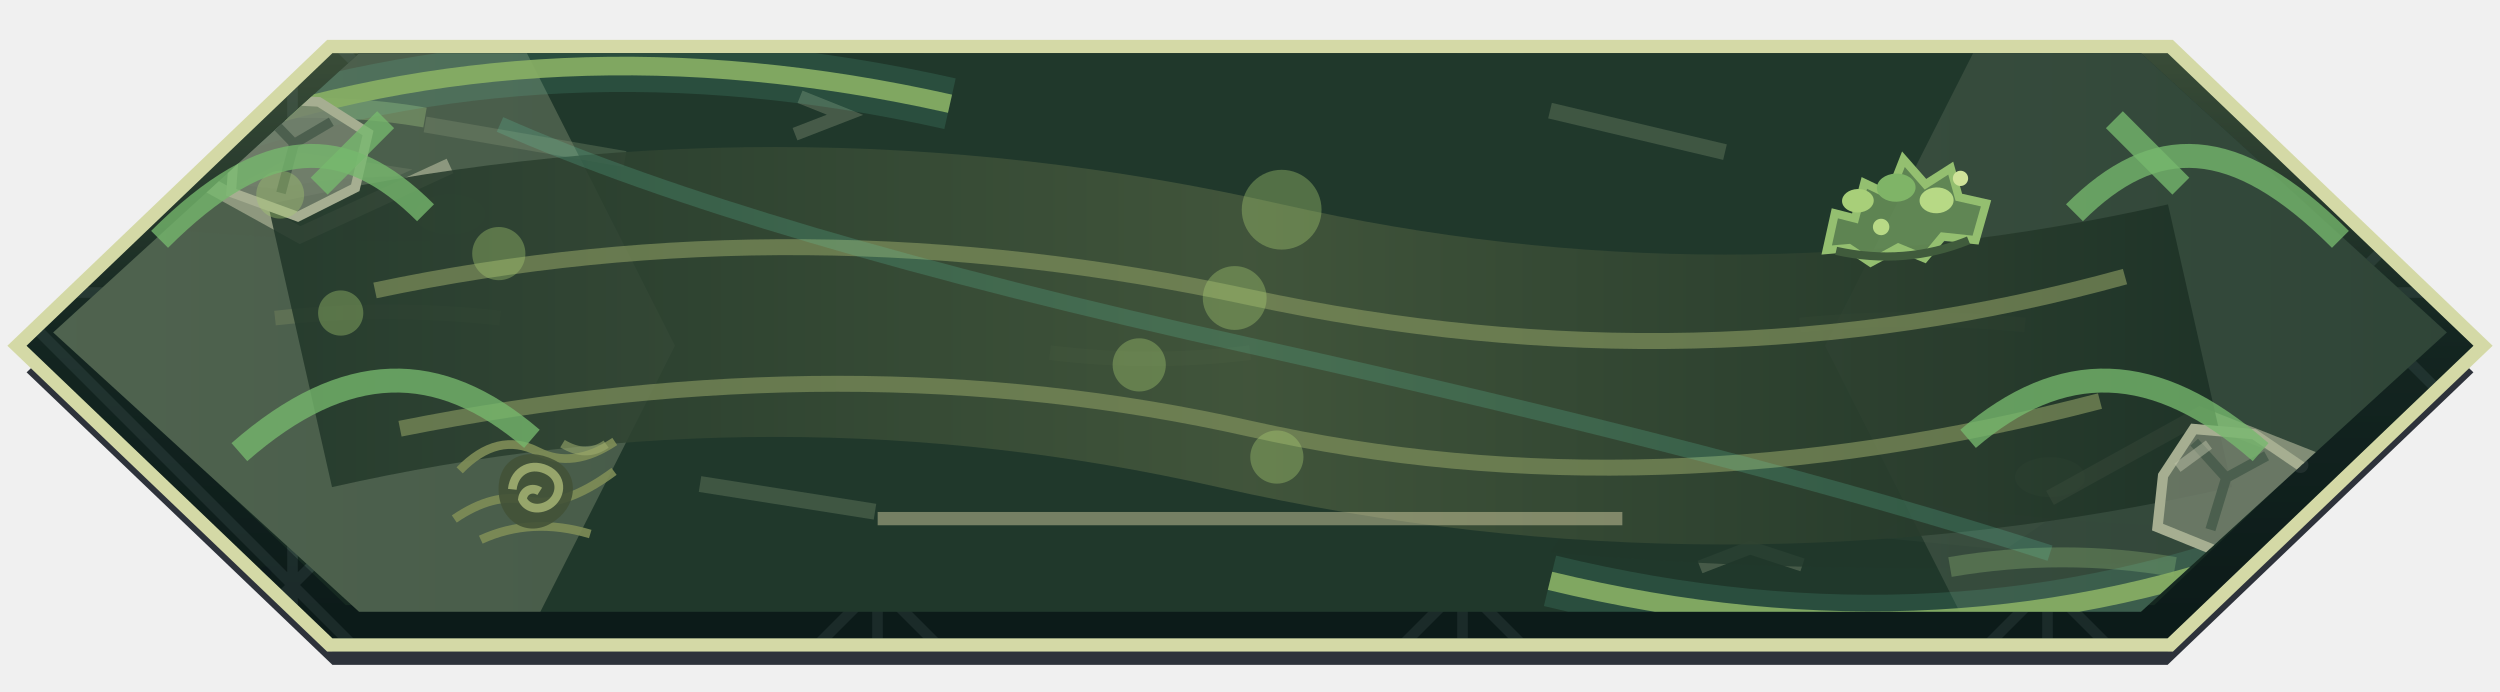
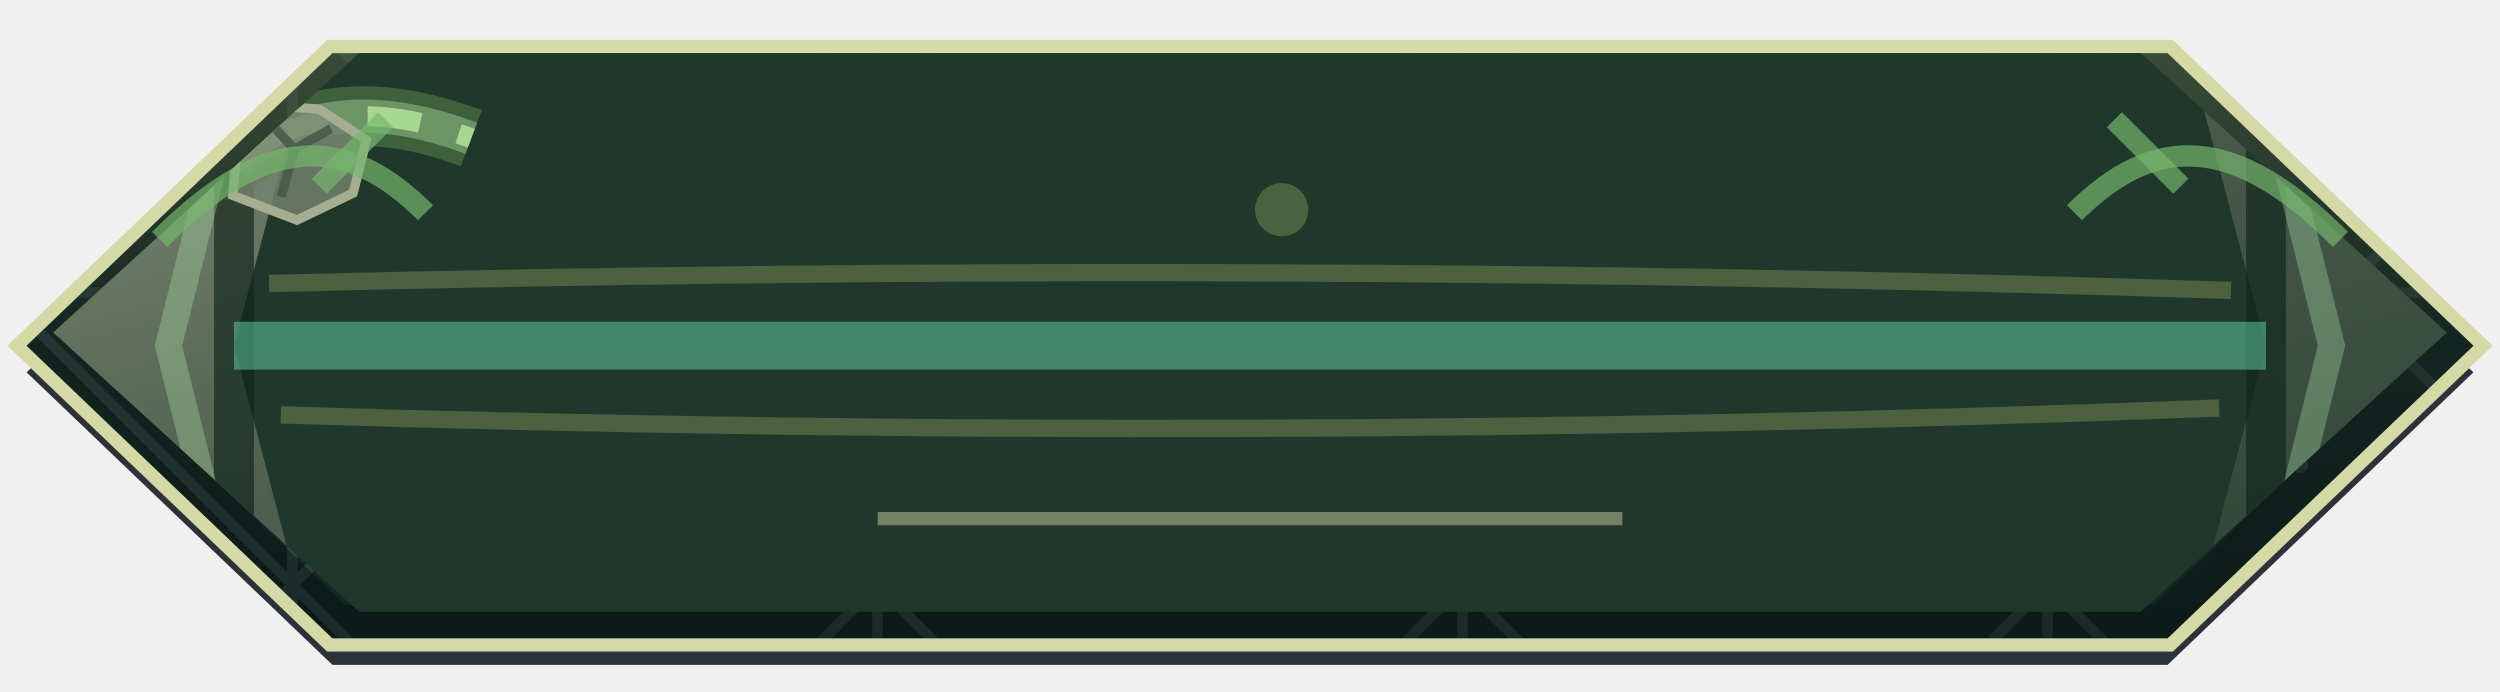
<svg xmlns="http://www.w3.org/2000/svg" width="376" height="104" viewBox="0 0 188 52" role="img" aria-label="M7 secondary-hex-button pressed" data-style="m11-enchanted-forest@0.1.0" data-geometry-shape="wide-hexagon" data-corner-radius="2" data-end-cap-depth="23">
  <defs>
    <linearGradient id="m11-secondary-hex-button-188x52-pressed-plate" x1="0" y1="0" x2="0" y2="1">
      <stop offset="0" stop-color="#5C7650" />
      <stop offset=".48" stop-color="#20382B" />
      <stop offset="1" stop-color="#13251E" />
    </linearGradient>
    <linearGradient id="m11-secondary-hex-button-188x52-pressed-primary" x1="0" y1="0" x2="0" y2="1">
      <stop offset="0" stop-color="#F1E8C8" />
      <stop offset=".45" stop-color="#66D9B2" />
      <stop offset="1" stop-color="#2A856F" />
    </linearGradient>
    <linearGradient id="m11-secondary-hex-button-188x52-pressed-energy" x1="0" y1="0" x2="1" y2="0">
      <stop offset="0" stop-color="#B8E0A5" stop-opacity="0" />
      <stop offset=".5" stop-color="#B8E0A5" stop-opacity=".86" />
      <stop offset="1" stop-color="#B8E0A5" stop-opacity="0" />
    </linearGradient>
    <pattern id="m11-secondary-hex-button-188x52-pressed-grain" width="28" height="28" patternUnits="userSpaceOnUse">
      <circle cx="5" cy="7" r=".6" fill="#FFFFFF" fill-opacity=".12" />
      <circle cx="20" cy="15" r=".45" fill="#061321" fill-opacity=".2" />
    </pattern>
    <pattern id="m11-secondary-hex-button-188x52-pressed-plate-pattern" width="44" height="44" patternUnits="userSpaceOnUse">
      <path d="M0 22H44M22 0V44M0 22L22 0 44 22 22 44Z" fill="none" stroke="#D8FBFF" stroke-opacity=".12" stroke-width=".8" />
    </pattern>
    <mask id="m11-secondary-hex-button-188x52-pressed-mask">
      <path d="M25 4H163L186 26L163 48H25L2 26Z" fill="white" />
    </mask>
  </defs>
  <g opacity="1">
    <g id="m11-secondary-hex-button-188x52-pressed-outer-shadow" data-layer="outer-shadow" transform="translate(0 2)">
      <path d="M25 4H163L186 26L163 48H25L2 26Z" fill="#020812" opacity=".82" />
    </g>
    <g id="m11-secondary-hex-button-188x52-pressed-connected-depth" data-layer="connected-depth" transform="translate(0 1)">
      <path d="M25 4H163L186 26L163 48H25L2 26Z" fill="#071522" opacity=".9" />
    </g>
    <g id="m11-secondary-hex-button-188x52-pressed-outer-frame" data-layer="outer-frame">
      <path d="M25 4H163L186 26L163 48H25L2 26Z" fill="#071421" stroke="#D4D9A6" stroke-width="2" stroke-linejoin="miter" />
    </g>
    <g id="m11-secondary-hex-button-188x52-pressed-inner-plate-fill" data-layer="inner-plate-fill">
      <path d="M25 4H163L186 26L163 48H25L2 26Z" fill="url(#m11-secondary-hex-button-188x52-pressed-plate)" />
    </g>
    <g id="m11-secondary-hex-button-188x52-pressed-surface-grain" data-layer="surface-grain" data-material-source="m8-ice-grain" mask="url(#m11-secondary-hex-button-188x52-pressed-mask)">
      <rect width="188" height="52" fill="url(#m11-secondary-hex-button-188x52-pressed-grain)" />
    </g>
    <g id="m11-secondary-hex-button-188x52-pressed-surface-pattern" data-layer="surface-pattern" data-material-source="m8-crystal-facet-pattern" mask="url(#m11-secondary-hex-button-188x52-pressed-mask)">
      <rect width="188" height="52" fill="url(#m11-secondary-hex-button-188x52-pressed-plate-pattern)" />
    </g>
    <g id="m11-secondary-hex-button-188x52-pressed-side-bevel-shade" data-layer="side-bevel-shade" mask="url(#m11-secondary-hex-button-188x52-pressed-mask)">
      <path d="M25 4H163L186 26L163 48H25L2 26Z" fill="none" stroke="#020812" stroke-opacity=".38" stroke-width="5" />
    </g>
    <g id="m11-secondary-hex-button-188x52-pressed-top-bevel-highlight" data-layer="top-bevel-highlight" mask="url(#m11-secondary-hex-button-188x52-pressed-mask)">
      <path d="M33 10H155" stroke="#FFFFFF" stroke-opacity=".55" stroke-width="3" stroke-linecap="square" />
    </g>
    <g id="m11-secondary-hex-button-188x52-pressed-cold-edge-accent" data-layer="cold-edge-accent" data-material-source="m8-cold-edge-accent" mask="url(#m11-secondary-hex-button-188x52-pressed-mask)">
      <rect x="23" y="8" width="142" height="8" fill="url(#m11-secondary-hex-button-188x52-pressed-energy)" />
    </g>
    <g id="m11-secondary-hex-button-188x52-pressed-ornament-decal" data-layer="ornament-decal" data-material-source="m7-ornament-marks" mask="url(#m11-secondary-hex-button-188x52-pressed-mask)">
      <path d="M31 39h16M141 39h16" stroke="#E6FCFF" stroke-opacity=".5" stroke-width="2" />
    </g>
    <g id="m11-secondary-hex-button-material-stack" data-layer="forest-material-stack" data-material-families="weathered-stone,dark-wood,moss-lichen">
      <path d="M27 4H161L184 25L161 46H27L4 25Z" fill="#20382B" />
    </g>
-     <g id="m11-secondary-hex-button-material-detail" data-layer="forest-material-detail" data-material-channels="stone-chips,wood-grain,moss-mask" data-detail-scale="component">
-       <path d="M31.96 9.36l15.04 2.6M116.56 8.32l13.16 3.12M52.64 36.4l13.16 2.08" stroke="#6B8063" stroke-width="1.2" stroke-opacity=".72" />
-     </g>
-     <g id="m11-secondary-hex-button-material-face-depth" data-layer="forest-material-face-depth" data-material-source="shared-face-geometry">
-       <clipPath id="m11-secondary-hex-button-face-clip">
+     <g id="m11-secondary-hex-button-integrated-material-regions" data-layer="forest-integrated-material-regions" data-integration="construction-profile-connected" data-variation-seed="51731" data-density-class="secondary-hex-button" data-cluster-budget="1" data-speckle-budget="1" data-ornament-budget="2" data-profile-stages="3" data-state-contract="contained-energy-compression" data-state="pressed">
+       <defs>
+         <linearGradient id="m11-secondary-hex-button-stone-construction-depth" x2="1" y2="1">
+           <stop stop-color="#BAC0A1" stop-opacity=".76" />
+           <stop offset=".42" stop-color="#697765" stop-opacity=".72" />
+           <stop offset="1" stop-color="#263C33" stop-opacity=".92" />
+         </linearGradient>
+         <linearGradient id="m11-secondary-hex-button-wood-construction-depth" x2=".8" y2=".2">
+           <stop stop-color="#172B21" />
+           <stop offset=".45" stop-color="#4A5B3D" />
+           <stop offset=".7" stop-color="#293C2C" />
+           <stop offset="1" stop-color="#12251C" />
+         </linearGradient>
+       </defs>
+       <clipPath id="m11-secondary-hex-button-construction-clip">
        <path d="M27 4H161L184 25L161 46H27L4 25Z" />
      </clipPath>
-       <g clip-path="url(#m11-secondary-hex-button-face-clip)">
-         <g data-layer="forest-weathered-stone">
-           <path d="M22.56 11.44l8.46 1.3 -4.7 2.08 -8.46 -0.936ZM144.76 37.96l9.4 1.04 -3.384 2.34 -9.776 -0.936Z" fill="#7C8D70" fill-opacity=".45" />
-           <path d="M60.16 7.28l3.384 1.352 -3.76 1.456M127.84 42.64l3.76 -1.456 3.948 1.3" fill="none" stroke="#9BA687" stroke-width="1" stroke-opacity=".55" />
+       <g clip-path="url(#m11-secondary-hex-button-construction-clip)">
+         <g data-layer="forest-wood-surface-region" data-material-family="wood" data-growth-vector="horizontal-action" data-construction-profile="growth-vector-body,tapered-relief,masked-termination">
+           <path data-layer="forest-wood-growth-body" d="M17.597 26H170.403" stroke="url(#m11-secondary-hex-button-wood-construction-depth)" stroke-width="32.2" stroke-linecap="round" />
+           <path data-layer="forest-wood-relief-bands" d="M20.236 21.32Q94 19.447 167.764 21.84M21.116 31.2Q94 33.487 166.884 30.68" fill="none" stroke="#8A9C61" stroke-width="1.3" stroke-opacity="0.41" />
        </g>
-         <g data-layer="forest-dark-wood-grain">
-           <path d="M20.68 23.92q8.46 -0.936 16.92 0M78.96 26.52q7.52 0.936 15.04 0M135.36 24.44q8.46 -0.832 16.92 0" fill="none" stroke="#72854C" stroke-width="1.1" stroke-opacity=".62" />
+         <g data-layer="forest-stone-surface-region" data-material-family="stone" data-construction-profile="structural-end-plate,contact-occlusion,light-facing-bevel">
+           <path d="M0 0H24.44L17.597 26 24.44 52H0ZM188 0H163.56L170.403 26 163.56 52H188Z" fill="url(#m11-secondary-hex-button-stone-construction-depth)" fill-opacity="0.86" />
+           <path data-layer="forest-stone-contact-occlusion" d="M17.597 9.36V42.64M170.403 9.36V42.64" stroke="#10241C" stroke-width="3" stroke-opacity=".65" />
+           <path data-layer="forest-stone-light-facing-bevel" d="M0 1H24.44M163.56 1H188" stroke="#D9D9B2" stroke-width="1.5" stroke-opacity="0.32" />
        </g>
-         <g data-layer="forest-moss-growth-mask" fill="#9BCB78" fill-opacity=".48">
-           <ellipse cx="33.84" cy="16.12" rx="2.632" ry="1.5" />
-           <ellipse cx="154.16" cy="35.88" rx="2.632" ry="1.5" />
+         <g data-layer="forest-moss-surface-region" data-material-family="moss" data-substrate="stone-wood-end-seam" data-construction-profile="anchored-substrate,irregular-transition,receiver-tint">
+           <path data-layer="forest-moss-substrate" d="M17.597 12.48Q24.44 6.24 35.438 10.4" fill="none" stroke="#3E613C" stroke-width="4.5" />
+           <path data-layer="forest-moss-coverage-transition" d="M17.597 12.48Q24.44 6.24 35.438 10.4" fill="none" stroke="#9AC979" stroke-width="1.5" stroke-dasharray="8 3 4 3" />
+         </g>
+         <g data-layer="forest-living-light-surface-response" data-material-family="living-light" data-light-response="state-bound-material-receivers" data-receiver-opacity="0.48" data-edge-opacity="0.3">
+           <path data-layer="forest-wood-light-receiver" d="M17.597 26H170.403" fill="none" stroke="#66D9B2" stroke-width="3.6" stroke-opacity="0.48" />
+           <path data-layer="forest-edge-light-receiver" d="M17.597 6.24L12.67 26 17.597 45.76M170.403 6.24L175.33 26 170.403 45.76" fill="none" stroke="#B8F0B2" stroke-width="2" stroke-opacity="0.3" />
+           <path data-layer="forest-moss-light-receiver" d="M17.597 12.48Q24.44 6.24 35.438 10.4" fill="none" stroke="#C4F3B7" stroke-width="2.5" stroke-opacity="0.35" />
        </g>
      </g>
    </g>
-     <g id="m11-secondary-hex-button-material-restraint" data-layer="forest-material-restraint" data-restraint="edge-anchored-low-opacity">
-       <clipPath id="m11-secondary-hex-button-restraint-clip">
-         <path d="M27 4H161L184 25L161 46H27L4 25Z" />
-       </clipPath>
-       <g clip-path="url(#m11-secondary-hex-button-restraint-clip)">
-         <path d="M0 0H188V52H0Z" fill="#20382B" fill-opacity=".42" />
-         <g data-layer="forest-moss-edge-anchor" fill="#20382B" fill-opacity=".78">
-           <path d="M18.8 14.56q11.28 -2.6 24.44 0q9.4 2.08 20.68 -.01l-5.64 2.6q-26.32 2.08 -47 -.02Z" />
-           <path d="M118.44 38.48q15.04 -3.12 31.96 -.01q15.04 2.08 26.32 -.03l-3.76 3.12q-30.08 2.34 -56.4 -.01Z" />
-         </g>
-         <path d="M15.04 8.84q8.46 -1.456 16.92 0M146.64 42.64q8.46 -1.456 16.92 0" fill="none" stroke="#9BCB78" stroke-width="1.5" stroke-opacity=".42" />
-       </g>
-     </g>
-     <g id="m11-secondary-hex-button-integrated-material-regions" data-layer="forest-integrated-material-regions" data-integration="edge-anchored-connected" data-variation-seed="51731">
-       <defs>
-         <linearGradient id="m11-secondary-hex-button-stone-depth" x2="1">
-           <stop stop-color="#9BA687" stop-opacity=".68" />
-           <stop offset="1" stop-color="#425548" stop-opacity=".72" />
-         </linearGradient>
-         <linearGradient id="m11-secondary-hex-button-wood-depth" x2="1">
-           <stop stop-color="#22372A" />
-           <stop offset=".5" stop-color="#45583D" />
-           <stop offset="1" stop-color="#1C3025" />
-         </linearGradient>
-       </defs>
-       <clipPath id="m11-secondary-hex-button-integrated-surface-clip">
-         <path d="M27 4H161L184 25L161 46H27L4 25Z" />
-       </clipPath>
-       <g clip-path="url(#m11-secondary-hex-button-integrated-surface-clip)">
-         <g data-layer="forest-stone-surface-region" data-material-family="stone" data-depth-response="faceted-edge-plates">
-           <path d="M0 0H37.6L50.76 26 37.6 52H0ZM188 0H150.4L137.24 26 150.4 52H188Z" fill="url(#m11-secondary-hex-button-stone-depth)" fill-opacity=".58" />
-           <path d="M9.4 10.4l13.16 7.28 11.28-5.2M154.16 37.44l11.28-6.24 13.16 5.2" fill="none" stroke="#C2C7A8" stroke-width="1.2" stroke-opacity=".55" />
-         </g>
-         <g data-layer="forest-wood-surface-region" data-material-family="wood" data-depth-response="recessed-grain-band">
-           <path d="M22.56 26Q58.28 17.911 94 26T165.44 26" fill="none" stroke="url(#m11-secondary-hex-button-wood-depth)" stroke-width="21.8" stroke-opacity=".88" />
-           <path d="M28.2 21.84Q60.16 15.08 94 22.36T159.8 20.8M30.08 32.24Q63.92 25.48 94 32.24T157.92 30.16" fill="none" stroke="#84945F" stroke-width="1.2" stroke-opacity=".66" />
-         </g>
-         <g data-layer="forest-moss-surface-region" data-material-family="moss" data-depth-response="edge-growth-light-catch">
-           <path d="M15.04 10.4Q41.36 1.04 71.44 7.8M116.56 43.68Q146.64 50.96 172.96 40.56" fill="none" stroke="#66D9B2" stroke-width="3.9" stroke-opacity=".14" />
-           <path d="M15.04 10.4Q41.36 1.04 71.44 7.8M116.56 43.68Q146.64 50.96 172.96 40.56" fill="none" stroke="#88AF64" stroke-width="1.4" stroke-opacity=".92" />
-         </g>
-         <g data-layer="forest-living-light-surface-response" data-material-family="living-light" data-light-response="root-linked-local">
-           <path d="M94 26Q56.4 17.68 37.6 9.36M94 26Q131.6 34.32 154.16 41.6" fill="none" stroke="#66D9B2" stroke-width="1.2" stroke-opacity=".2" />
-         </g>
-       </g>
-     </g>
-     <g id="m11-secondary-hex-button-authored-material-clusters" data-layer="forest-authored-material-clusters" data-material-families="stone,wood,moss" data-variation-seed="51731" data-cluster-count="4" data-cluster-scale="component" data-placement="component-aware">
+     <g id="m11-secondary-hex-button-authored-material-clusters" data-layer="forest-authored-material-clusters" data-material-families="stone,wood,moss" data-variation-seed="51731" data-cluster-count="1" data-cluster-scale="component" data-placement="construction-anchor-budgeted">
      <clipPath id="m11-secondary-hex-button-cluster-clip">
        <path d="M27 4H161L184 25L161 46H27L4 25Z" />
      </clipPath>
      <g clip-path="url(#m11-secondary-hex-button-cluster-clip)">
-         <g data-layer="forest-authored-cluster" data-cluster-kind="stone-chip" transform="translate(22.7 11.7) rotate(-4)">
-           <g data-layer="forest-stone-chip-cluster" data-material-family="stone" transform="scale(1.037)">
-             <path d="M-4.8-1.2l2.2-3.1 4.1.5 3.4 2.5-1.2 3.9-4.3 1.8-4.7-2.1Z" fill="#75816E" fill-opacity=".82" stroke="#A6AE91" stroke-width="0.70" />
-             <path d="M-2.6-3.4l2.1 2.5 2.8-1.4M-.5-.9l-1.2 3.5" fill="none" stroke="#495C4C" stroke-width="0.70" stroke-opacity=".9" />
-             <path d="M-3.8-1.7l2.2-1.5" stroke="#C0C5A9" stroke-width="0.70" stroke-opacity=".48" />
-           </g>
-         </g>
-         <g data-layer="forest-authored-cluster" data-cluster-kind="wood-knot" transform="translate(40.2 36.3) rotate(-1)">
-           <g data-layer="forest-wood-knot-cluster" data-material-family="wood" transform="scale(0.936)">
-             <path d="M-6.5 2.8q3.2-2.1 5.8-1.4 2.9.8 7.1-2.2M-6-1.1q3.1-3.1 6.3-1.4 2.8 1.5 6.2-.7M-4.4 4.5q4.1-1.8 8.8-.3" fill="none" stroke="#7F8D57" stroke-width="0.70" stroke-opacity=".9" />
-             <path d="M-2.9.7c-.1-2.7 2.2-3.7 4.5-2.5 2 1 1.9 3.5.1 4.8-2.1 1.6-4.5.2-4.6-2.3Z" fill="#435238" fill-opacity=".9" />
-             <path d="M-1.8.5c.2-1.6 1.7-2.2 3-1.4 1.1.7.9 2.1-.1 2.7-.9.5-1.8.2-2.1-.5.1-.7.8-1 1.4-.6" fill="none" stroke="#A0AE70" stroke-width="0.70" stroke-opacity=".9" />
-             <path d="M2.3-3.1q1.9 1.2 3.5.1" fill="none" stroke="#A0AE70" stroke-width="0.70" stroke-opacity=".55" />
-           </g>
-         </g>
-         <g data-layer="forest-authored-cluster" data-cluster-kind="moss-lichen" transform="translate(143.0 15.6) rotate(-2)">
-           <g data-layer="forest-moss-lichen-cluster" data-material-family="moss" transform="scale(0.883)">
-             <path d="M-6.5 3.4l.8-3.1 1.7.5.9-3 2.1 1.1 1.3-3 1.8 2.2 2.2-1.3.6 2.5 2.3.6-1 3.1-2.8-.4-1.6 1.8-2.2-1-2.4 1.2-1.8-1.3Z" fill="#668E58" fill-opacity=".88" stroke="#94BF70" stroke-width="0.70" />
-             <ellipse cx="-3.7" cy="-.7" rx="1.35" ry="1" fill="#A8CF79" />
-             <ellipse cx="-.4" cy="-1.7" rx="1.65" ry="1.2" fill="#7FB467" />
-             <ellipse cx="3" cy="-.5" rx="1.45" ry="1.1" fill="#B7D985" />
-             <circle cx="5.1" cy="-2.3" r=".65" fill="#D0E39A" />
-             <circle cx="-1.8" cy="1.6" r=".7" fill="#B8D986" />
-             <path d="M-5.7 3.5q5.8 1.5 11.3-.5" fill="none" stroke="#405B3C" stroke-width="0.70" />
-           </g>
-         </g>
-         <g data-layer="forest-authored-cluster" data-cluster-kind="stone-chip" transform="translate(168.0 36.9) rotate(-2)">
-           <g data-layer="forest-stone-chip-cluster" data-material-family="stone" transform="scale(1.103)">
+         <g data-layer="forest-authored-cluster" data-cluster-kind="stone-chip" transform="translate(22.7 12.1) rotate(-3)">
+           <g data-layer="forest-stone-chip-cluster" data-material-family="stone" transform="scale(1.006)">
            <path d="M-4.8-1.2l2.2-3.1 4.1.5 3.4 2.5-1.2 3.9-4.3 1.8-4.7-2.1Z" fill="#75816E" fill-opacity=".82" stroke="#A6AE91" stroke-width="0.70" />
            <path d="M-2.6-3.4l2.1 2.5 2.8-1.4M-.5-.9l-1.2 3.5" fill="none" stroke="#495C4C" stroke-width="0.70" stroke-opacity=".9" />
            <path d="M-3.8-1.7l2.2-1.5" stroke="#C0C5A9" stroke-width="0.70" stroke-opacity=".48" />
          </g>
        </g>
      </g>
    </g>
-     <g id="m11-secondary-hex-button-moss-variation" data-layer="forest-variation" data-variation-seed="51731" data-variation-baseline="false" fill="#A6CC72" fill-opacity=".38">
-       <circle cx="96.38" cy="15.77" r="3.0" />
-       <circle cx="92.85" cy="22.41" r="2.4" />
-       <circle cx="21.07" cy="14.64" r="1.8" />
-       <circle cx="37.51" cy="19.07" r="2.0" />
-       <circle cx="85.67" cy="27.44" r="2.0" />
-       <circle cx="96.02" cy="34.37" r="2.0" />
-       <circle cx="25.62" cy="23.54" r="1.7" />
+     <g id="m11-secondary-hex-button-moss-variation" data-layer="forest-variation" data-variation-seed="51731" data-variation-baseline="false" data-speckle-count="1" fill="#A6CC72" fill-opacity=".3">
+       <circle cx="96.38" cy="15.77" r="2.0" />
    </g>
-     <g id="m11-secondary-hex-button-leaf-vine-ornament" data-layer="forest-ornament" data-ornament="leaf-vine" data-ornament-count="4" fill="none" stroke="#76B86D" stroke-opacity=".78" stroke-width="1.8">
-       <path d="M12 18c8-8 14-8 20-2M176 18c-8-8-14-8-20-2M18 34c8-7 15-7 22-1M170 34c-8-7-15-7-22-1" />
+     <g id="m11-secondary-hex-button-leaf-vine-ornament" data-layer="forest-ornament" data-ornament="leaf-vine" data-ornament-count="2" fill="none" stroke="#76B86D" stroke-opacity=".68" stroke-width="1.6">
+       <path d="M12 18c8-8 14-8 20-2M176 18c-8-8-14-8-20-2" />
      <path d="M24 14l5-5M164 14l-5-5" />
    </g>
    <g id="m11-secondary-hex-button-parchment-typography" data-layer="forest-typography" data-typography-preset="m11-parchment-sage-action" data-semantic-text="required">
      <path d="M66 39h56" stroke="#EDE3B4" stroke-opacity=".42" />
    </g>
    <g id="m11-enchanted-forest-secondary-hex-button-content" data-layer="content" data-slot="editable-secondary-hex-button-content" data-safe-x="37" data-safe-y="10" data-safe-width="114" data-safe-height="34" />
  </g>
</svg>
